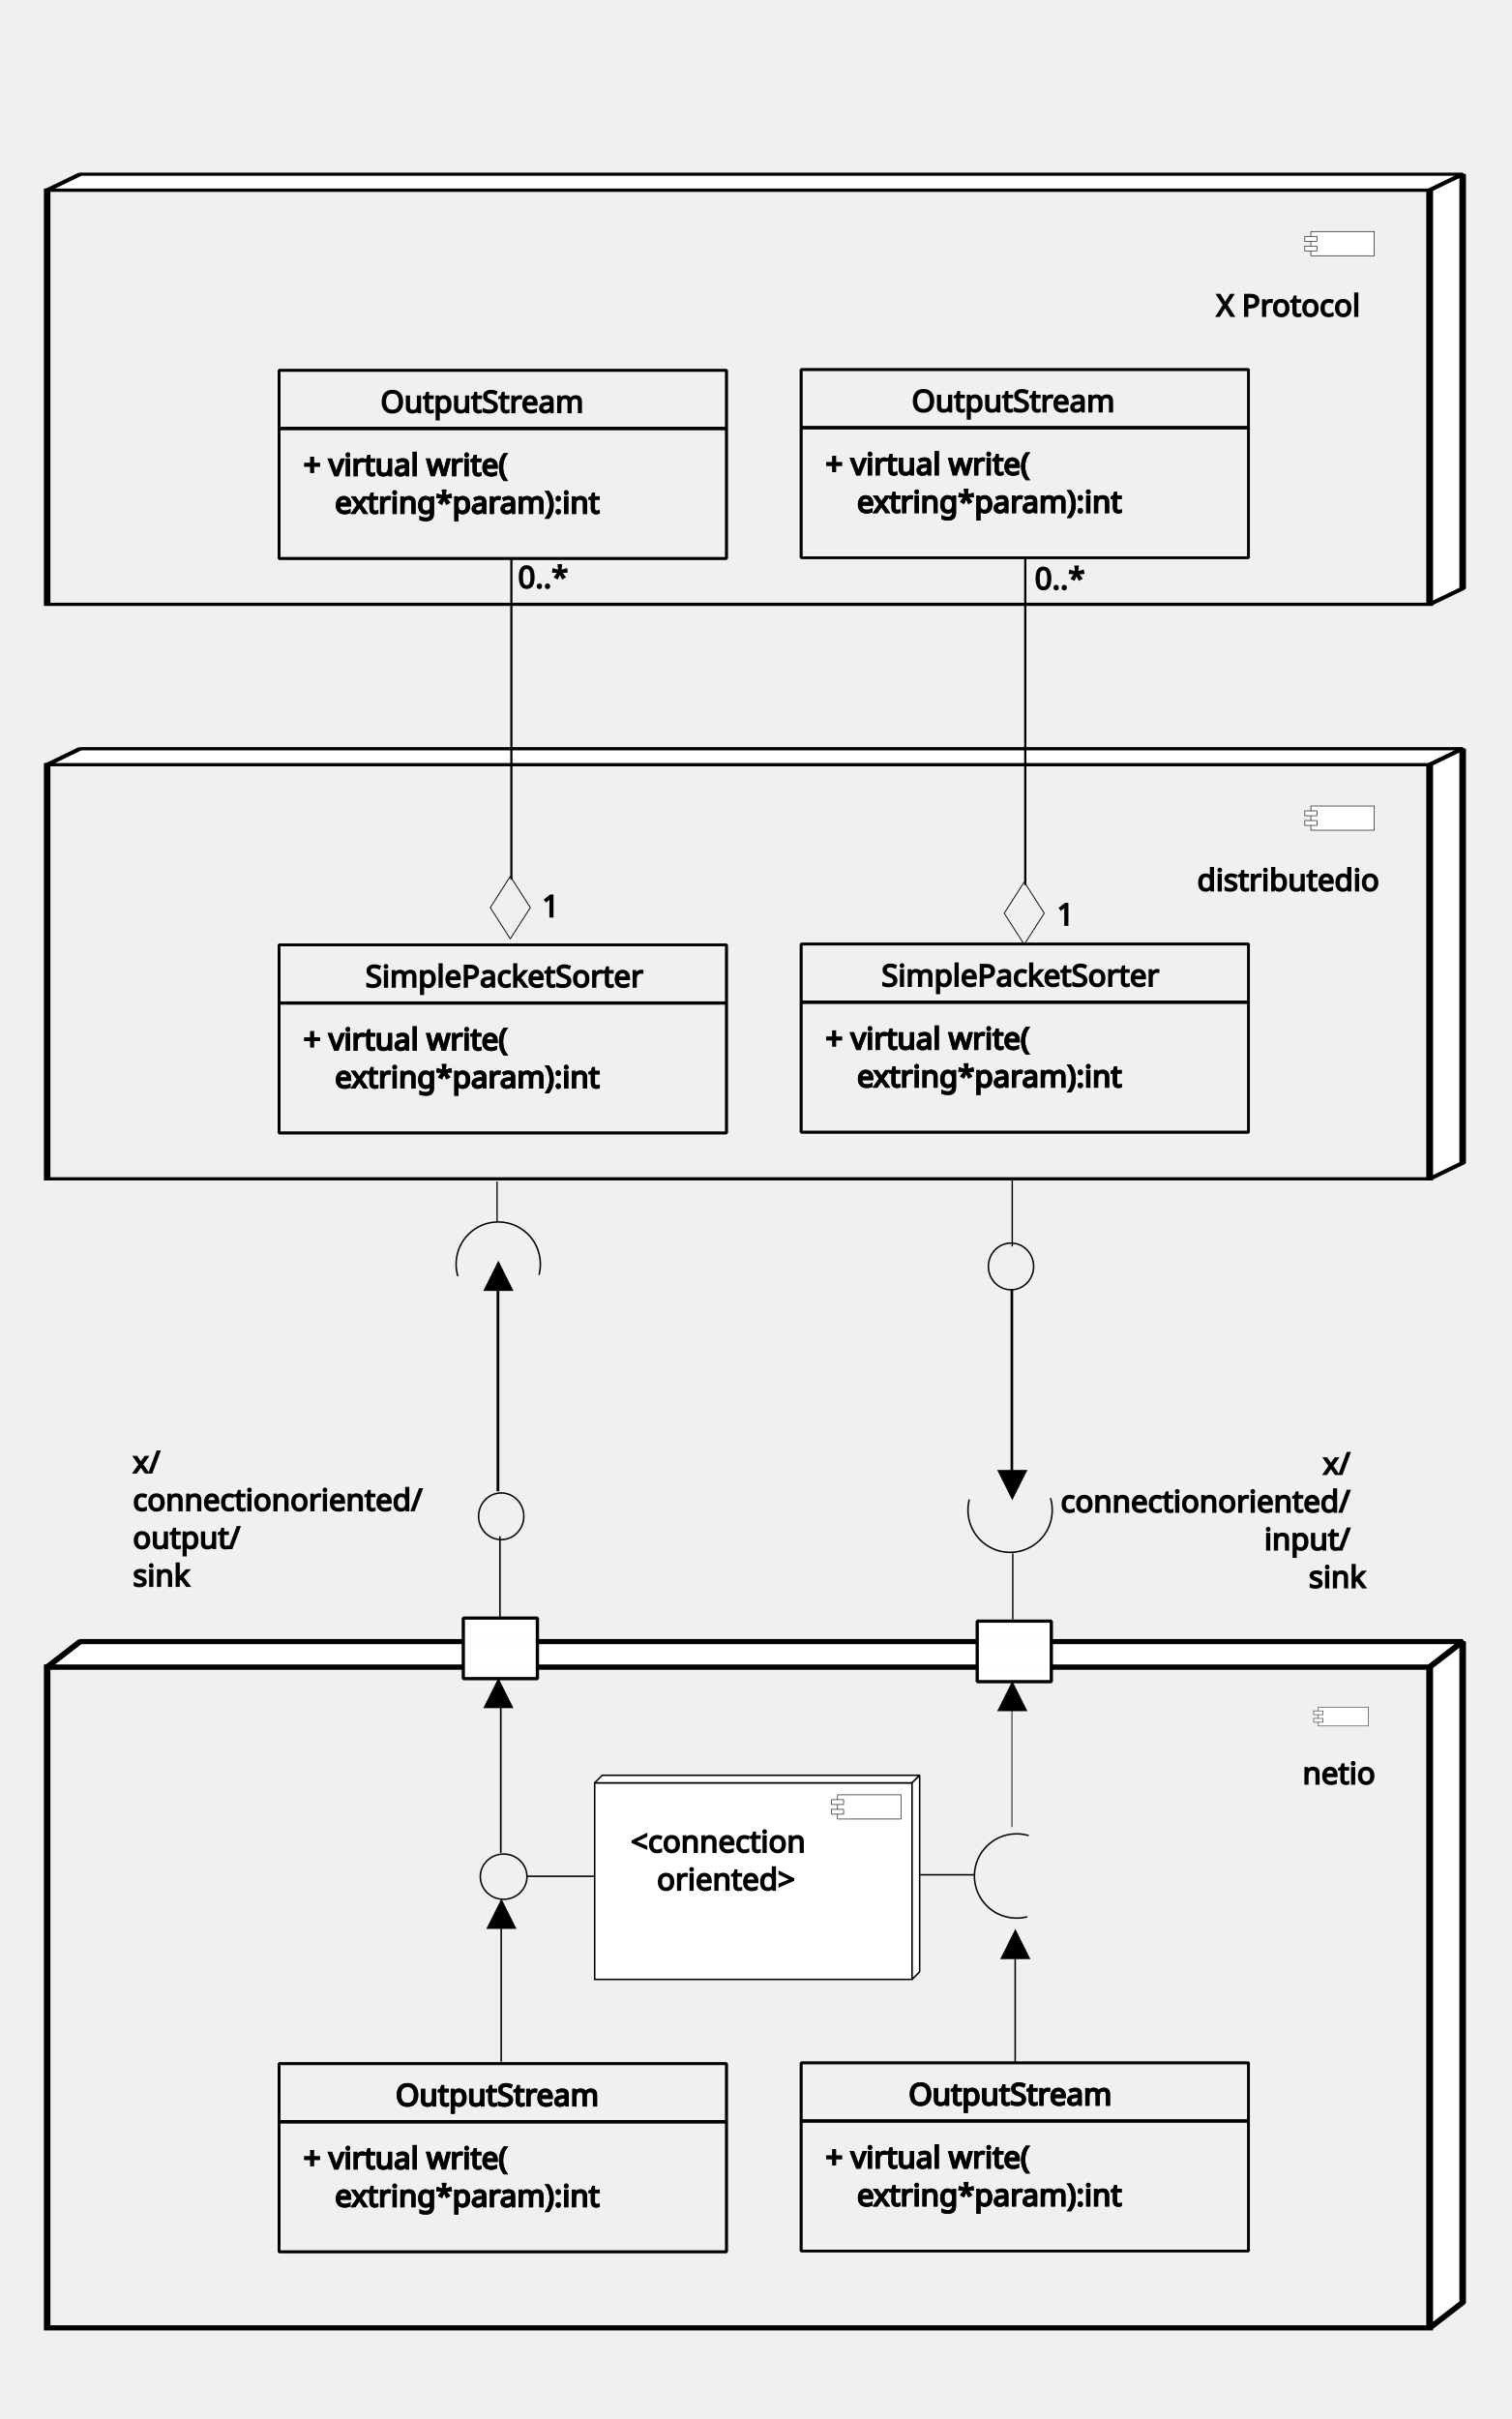
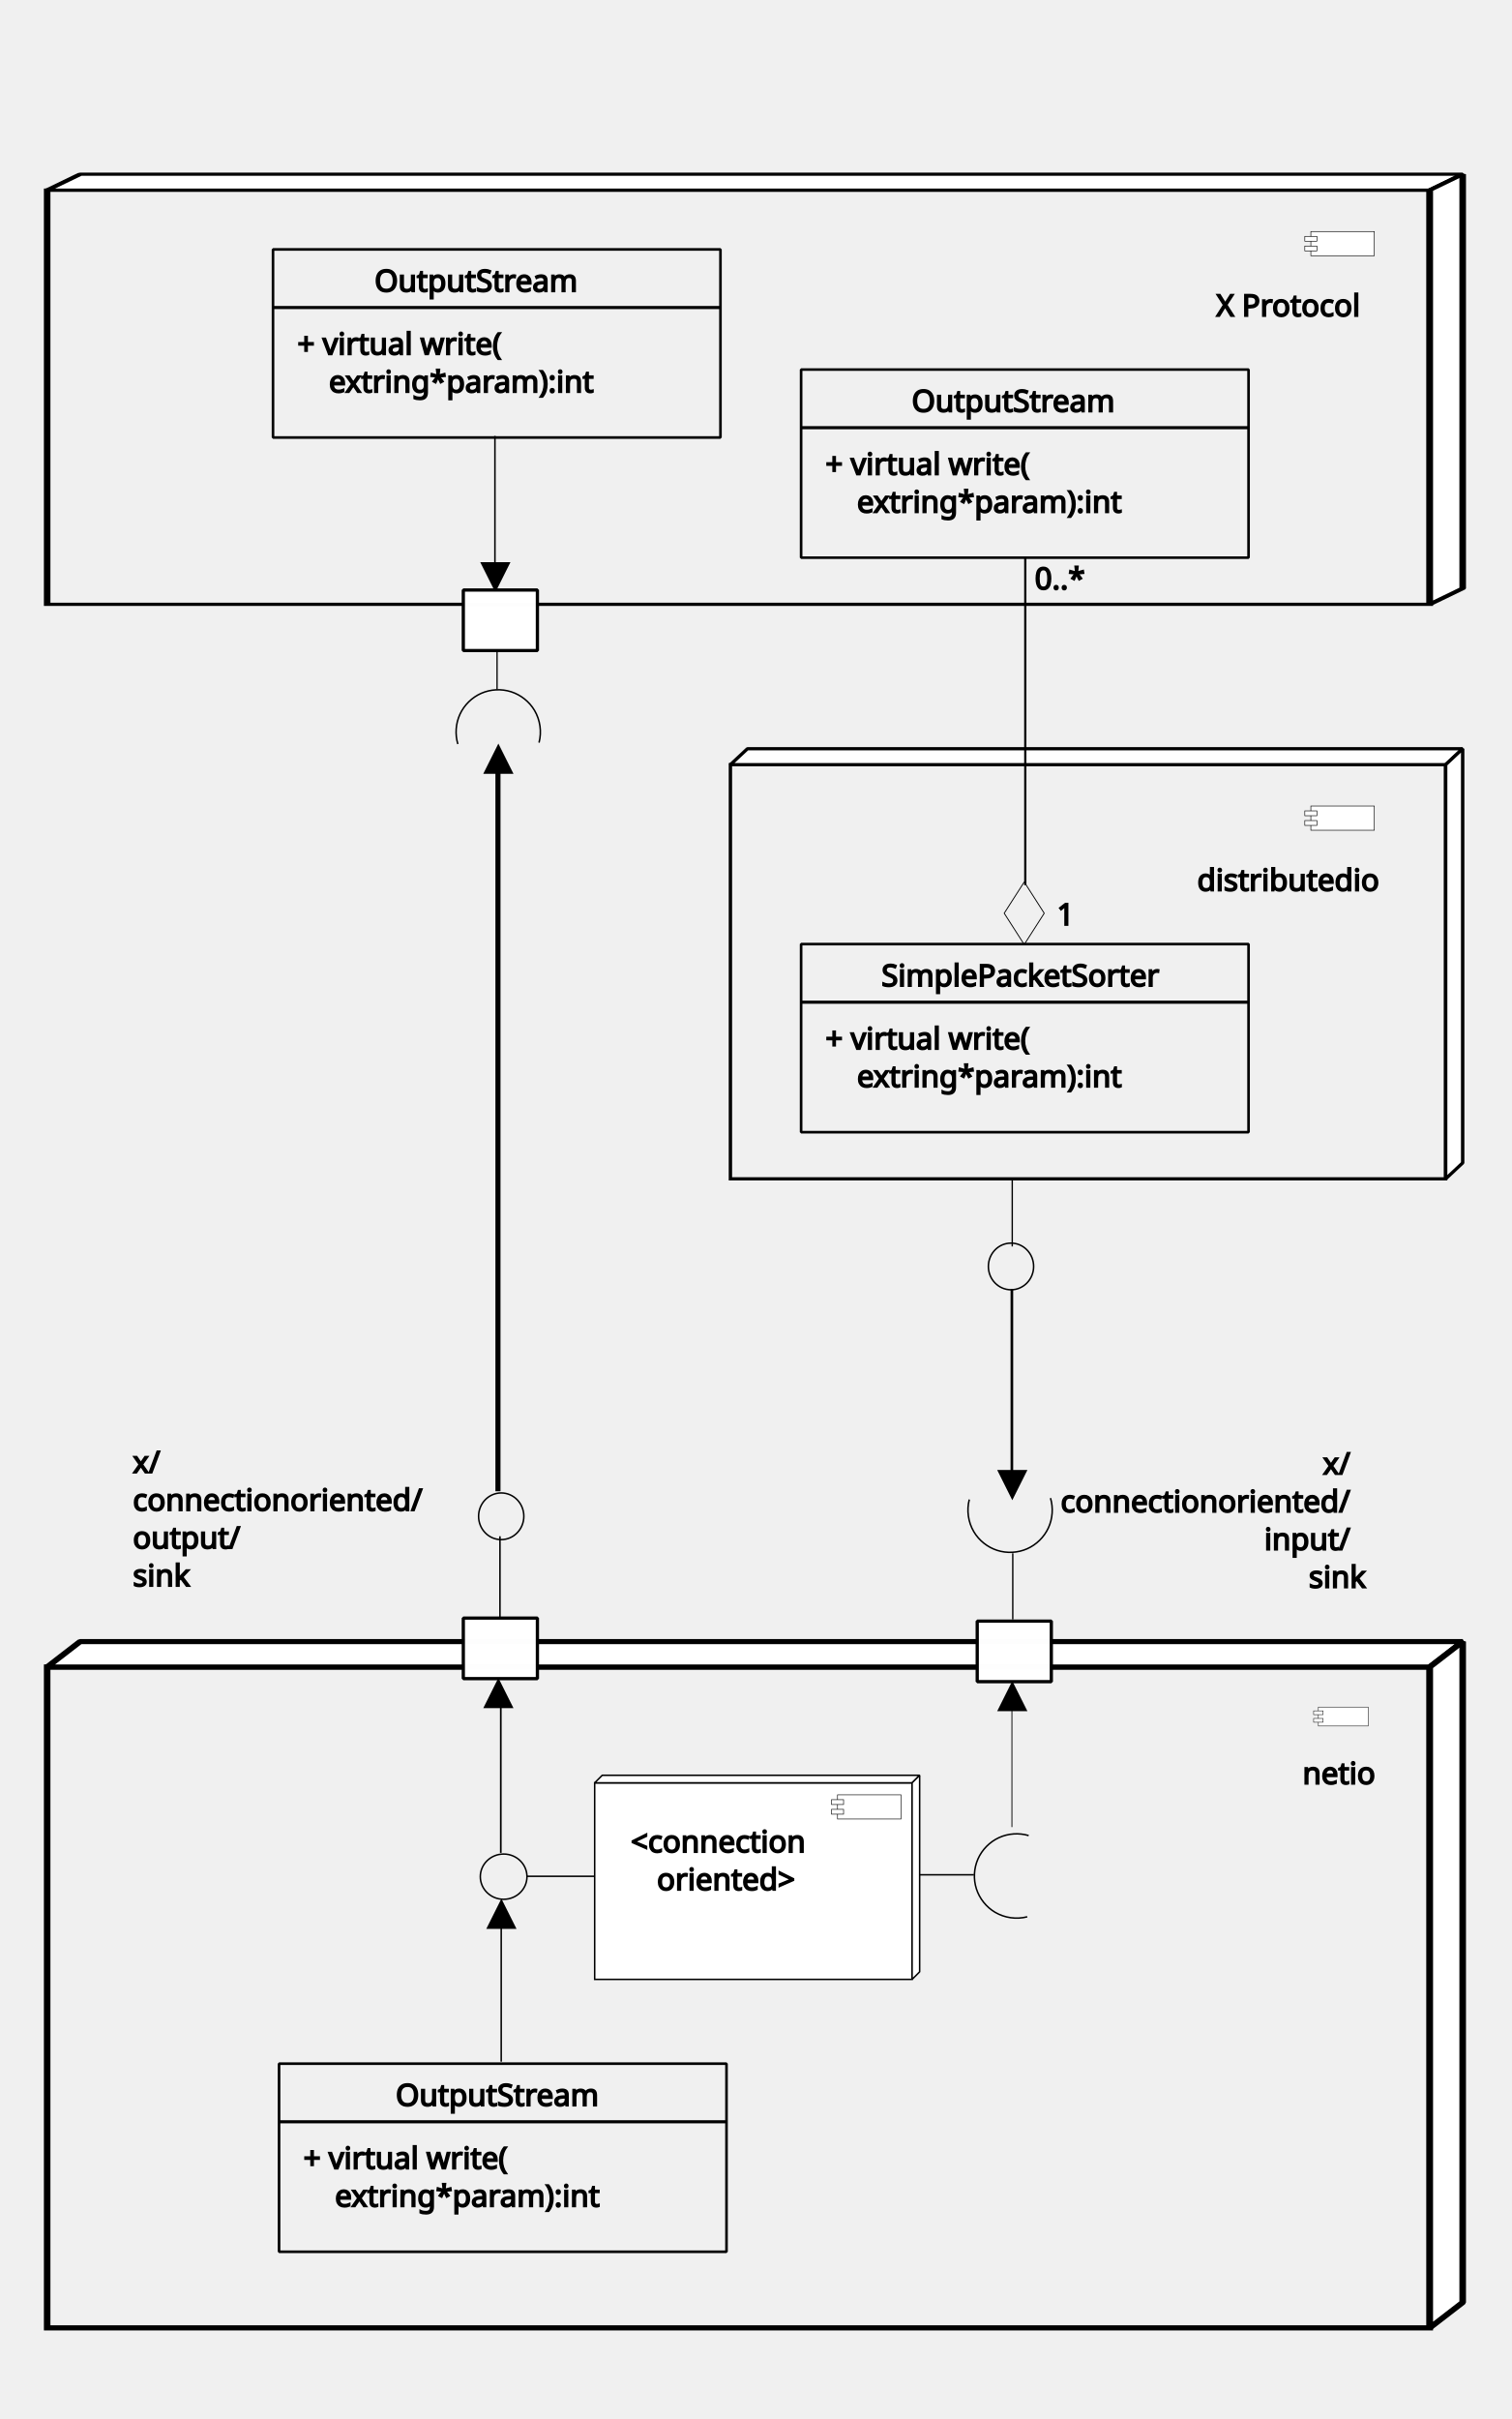
<svg xmlns="http://www.w3.org/2000/svg" viewBox="165 100 1000 1600" id="svg4022" version="1.1" width="100%" height="100%" style="stroke:#000000">
  <defs id="defs4148">
    </defs>
  <style type="text/css" id="style4024">
* {
	stroke: black;
}

text {
	fill: black;
	stroke: none;
	font-size: 10px;
	font-family: sans-serif;
}

rect, ellipse {
	fill: white;
}

polygon {
	stroke-miterlimit: 1;
	fill: white;
}
</style>
  <text xml:space="preserve" style="font-size:40px;font-style:normal;font-weight:normal;line-height:125%;letter-spacing:0px;word-spacing:0px;fill:#000000;fill-opacity:1;stroke:none;font-family:Sans;-inkscape-font-specification:Sans" x="305.602" y="1155.237" id="text4386">
    <tspan id="tspan4388" style="font-style:normal;stroke:#000000;-inkscape-font-specification:Sans" x="305.602" y="1155.237" />
  </text>
  <g id="g11779" transform="translate(280,1105)" style="stroke:#000000">
    <g transform="translate(-88,514)" id="g4358" style="stroke:#000000">
      <g transform="translate(-179.4336,-479.199)" id="g3357-4-8-0-0" style="stroke:#000000">
        <rect style="fill:#ffffff;stroke:#000000" id="rect4044-5-4-2-2-2" height="130" width="210" y="139.422" x="545.861" />
        <g id="g3309-9-3-8-5" style="stroke:#000000">
          <g id="g3301-9-0-9-7" style="stroke:#000000">
            <polygon style="fill:#ffffff;stroke:#000000;stroke-miterlimit:1" transform="translate(170.8606,-100.578)" id="polygon4046-6-2-15-5-3" points="380,235 590,235 585,240 375,240 " />
            <polygon style="fill:#ffffff;stroke:#000000;stroke-miterlimit:1" transform="translate(170.8606,-100.578)" id="polygon4048-6-0-8-4-0" points="590,235 590,365 585,370 585,240 " />
          </g>
          <g id="g4274-8-3-5-4-5-9" transform="matrix(0.4,0,0,0.4,548.5323,95.35455)" style="stroke:#000000">
            <rect id="rect4090-5-5-8-8-7-5" height="40" width="105" y="130" x="395" style="fill:#ffffff;stroke:#000000" />
            <rect id="rect4092-1-9-4-9-9-10" height="8" width="20" y="138" x="385" style="fill:#ffffff;stroke:#000000" />
            <rect id="rect4094-3-4-9-7-0-6" height="8" width="20" y="154" x="385" style="fill:#ffffff;stroke:#000000" />
          </g>
        </g>
      </g>
      <path style="fill:none;stroke:#000000;stroke-width:1px;stroke-linecap:butt;stroke-linejoin:miter;stroke-opacity:1" d="m 653.549,-304.899 c -6.453,-1.933 -13.606,-1.424 -19.721,1.404 -6.114,2.828 -11.134,7.949 -13.84,14.118 -2.705,6.169 -3.072,13.331 -1.011,19.745 2.062,6.413 6.533,12.02 12.326,15.458 6.333,3.757 14.185,4.861 21.308,2.995" id="path4999-4-0-0-3" />
      <path style="fill:none;stroke:#000000;stroke-width:1px;stroke-linecap:butt;stroke-linejoin:miter;stroke-opacity:1" d="m 416.323,-378.954 36.019,0" id="path4354" transform="translate(165,100)" />
    </g>
    <g style="stroke:#000000" transform="translate(-84,210)" id="g3677">
      <path transform="matrix(1,0,0,-1,7.97381,53.36547)" style="opacity:0.99;fill:none;stroke:#000000;stroke-width:1;stroke-linecap:butt;stroke-linejoin:bevel;stroke-miterlimit:0;stroke-opacity:1;stroke-dasharray:none" id="path4963-2-2-4-4-5-4" d="m 309.669,27.077 c 0,8.267 -6.911,14.969 -15.437,14.969 -8.525,0 -15.437,-6.702 -15.437,-14.969 0,-8.267 6.911,-14.969 15.437,-14.969 8.525,0 15.437,6.702 15.437,14.969 z" />
      <path style="fill:none;stroke:#000000;stroke-width:1px;stroke-linecap:butt;stroke-linejoin:miter;stroke-opacity:1" d="m 317.496,26.037 44.907,0" id="path4424" />
    </g>
    <text id="text3661" y="220.138" x="378.319" style="font-size:20px;font-style:normal;font-weight:normal;text-align:center;line-height:125%;letter-spacing:0px;word-spacing:0px;text-anchor:middle;fill:#000000;fill-opacity:1;stroke:none;font-family:Sans;-inkscape-font-specification:Sans" xml:space="preserve">
      <tspan y="220.138" x="378.319" style="text-align:center;text-anchor:middle;stroke:#000000" id="tspan3591">&lt;connection</tspan>
      <tspan y="245.138" x="378.319" style="text-align:center;text-anchor:middle;stroke:#000000" id="tspan5605">oriented&gt;</tspan>
    </text>
  </g>
  <text xml:space="preserve" style="font-size:20px;font-style:normal;font-weight:normal;line-height:125%;letter-spacing:0px;word-spacing:0px;fill:#000000;fill-opacity:1;stroke:none;font-family:Sans;-inkscape-font-specification:Sans" x="252.908" y="1074.154" id="text3224">
    <tspan id="tspan3226" style="stroke:#000000" x="252.908" y="1074.154">x/</tspan>
    <tspan style="stroke:#000000" x="252.908" y="1099.154" id="tspan3228">connectionoriented/</tspan>
    <tspan style="stroke:#000000" x="252.908" y="1124.154" id="tspan3230">output/</tspan>
    <tspan style="stroke:#000000" x="252.908" y="1149.154" id="tspan3232">sink</tspan>
  </text>
  <text xml:space="preserve" style="font-size:20px;font-style:normal;font-weight:normal;text-align:end;line-height:125%;letter-spacing:0px;word-spacing:0px;text-anchor:end;fill:#000000;fill-opacity:1;stroke:none;font-family:Sans;-inkscape-font-specification:Sans" x="1084.274" y="1075.125" id="text3224-7">
    <tspan id="tspan3226-0" style="text-align:end;text-anchor:end;stroke:#000000" x="1084.274" y="1075.125">x/</tspan>
    <tspan style="text-align:end;text-anchor:end;stroke:#000000" x="1084.274" y="1100.125" id="tspan3228-7">connectionoriented/</tspan>
    <tspan style="text-align:end;text-anchor:end;stroke:#000000" x="1084.274" y="1125.125" id="tspan3230-3">input/</tspan>
    <tspan style="text-align:end;text-anchor:end;stroke:#000000" x="1084.274" y="1150.125" id="tspan3232-5">sink</tspan>
  </text>
  <g id="g20018" style="stroke:#000000" transform="translate(-131.83,1309.722)">
    <rect y="155.241" x="481.45" height="124.412" width="296.023" id="rect4321-0" style="opacity:0.99;fill:none;stroke:#000000;stroke-width:1.733;stroke-linecap:butt;stroke-linejoin:bevel;stroke-miterlimit:0;stroke-opacity:1;stroke-dasharray:none" />
    <path id="path4323-6" d="m 481.372,193.685 296.023,0" style="fill:none;stroke:#000000;stroke-width:2.055px;stroke-linecap:butt;stroke-linejoin:miter;stroke-opacity:1" />
    <text id="text5950-83" y="183.103" x="558.629" style="font-size:20px;font-style:normal;font-weight:normal;line-height:125%;letter-spacing:0px;word-spacing:0px;fill:#000000;fill-opacity:1;stroke:none;font-family:Sans;-inkscape-font-specification:Sans" xml:space="preserve">
      <tspan y="183.103" x="558.629" style="stroke:#000000" id="tspan5952-5">OutputStream</tspan>
    </text>
    <text id="text5975-9" y="224.765" x="497.614" style="font-size:20px;font-style:normal;font-weight:normal;line-height:125%;letter-spacing:0px;word-spacing:0px;fill:#000000;fill-opacity:1;stroke:none;font-family:Sans;-inkscape-font-specification:Sans" xml:space="preserve">
      <tspan y="224.765" x="497.614" style="stroke:#000000" id="tspan5977-7">+ virtual write(</tspan>
      <tspan y="249.765" x="497.614" style="stroke:#000000" id="tspan5991">    extring*param):int</tspan>
    </text>
  </g>
-   <g id="g20018-2" style="stroke:#000000" transform="translate(213.5546,1309.199)">
-     <rect y="155.241" x="481.45" height="124.412" width="296.023" id="rect4321-0-1" style="opacity:0.99;fill:none;stroke:#000000;stroke-width:1.733;stroke-linecap:butt;stroke-linejoin:bevel;stroke-miterlimit:0;stroke-opacity:1;stroke-dasharray:none" />
-     <path id="path4323-6-2" d="m 481.372,193.685 296.023,0" style="fill:none;stroke:#000000;stroke-width:2.055px;stroke-linecap:butt;stroke-linejoin:miter;stroke-opacity:1" />
-     <text id="text5950-83-2" y="183.103" x="552.629" style="font-size:20px;font-style:normal;font-weight:normal;line-height:125%;letter-spacing:0px;word-spacing:0px;fill:#000000;fill-opacity:1;stroke:none;font-family:Sans;-inkscape-font-specification:Sans" xml:space="preserve">
-       <tspan y="183.103" x="552.629" style="stroke:#000000" id="tspan5952-5-5">OutputStream</tspan>
-     </text>
-     <text id="text5975-9-8" y="224.765" x="497.614" style="font-size:20px;font-style:normal;font-weight:normal;line-height:125%;letter-spacing:0px;word-spacing:0px;fill:#000000;fill-opacity:1;stroke:none;font-family:Sans;-inkscape-font-specification:Sans" xml:space="preserve">
-       <tspan y="224.765" x="497.614" style="stroke:#000000" id="tspan5977-7-9">+ virtual write(</tspan>
-       <tspan y="249.765" x="497.614" style="stroke:#000000" id="tspan6017">    extring*param):int</tspan>
-     </text>
-   </g>
  <polygon points="285,150 290,147.5 290,152.5 " style="fill:#000000;stroke:none" id="polygon4130-3-6-3" transform="matrix(0,4,-4,0,1096.723,215.8257)" />
-   <polygon transform="matrix(0,4,-4,0,1436.723,235.8257)" id="polygon7503" style="fill:#000000;stroke:none" points="285,150 290,147.5 290,152.5 " />
  <path style="fill:none;stroke:#000000;stroke-width:1px;stroke-linecap:butt;stroke-linejoin:miter;stroke-opacity:1" d="m 496.6,1368.4 0,95.261" id="path7513" />
-   <path style="fill:none;stroke:#000000;stroke-width:1px;stroke-linecap:butt;stroke-linejoin:miter;stroke-opacity:1" d="m 836.631,1386.923 0,76.738" id="path7517" />
-   <g id="g8751" transform="matrix(0,-1,1,0,-206.1995,1437.455)" style="stroke:#000000">
+   <g id="g8751" transform="matrix(0,-1,1,0,-206.1995,1085.455)" style="stroke:#000000">
    <path style="fill:none;stroke:#000000;stroke-width:1px;stroke-linecap:butt;stroke-linejoin:miter;stroke-opacity:1" d="m 493.323,674.101 c 6.453,-1.933 13.606,-1.424 19.721,1.404 6.114,2.828 11.134,7.949 13.84,14.118 2.705,6.169 3.072,13.331 1.011,19.745 -2.062,6.413 -6.533,12.02 -12.326,15.458 -6.333,3.757 -14.185,4.861 -21.308,2.995" id="path7545" />
    <path style="fill:none;stroke:#000000;stroke-width:0.857px;stroke-linecap:butt;stroke-linejoin:miter;stroke-opacity:1" d="m 556.004,700.046 -26.474,0" id="path7547" />
  </g>
  <g id="g6089" transform="matrix(0.5228643,0,0,0.4114941,-602.2899,1235.803)" style="stroke:#000000">
    <rect style="fill:none;stroke:#000000;stroke-width:8.251" id="rect4044-5-4-2-4-6-7-3" height="1062.264" width="1749.423" y="-80.692" x="1527.148" />
    <g transform="matrix(8.330584,0,0,8.171258,-3020.188,-1219.945)" style="stroke:#000000" id="g3301-9-0-7-7-3-3">
      <polygon points="375,240 380,235 590,235 585,240 " id="polygon4046-6-2-15-7-7-8-4" transform="translate(170.8606,-100.578)" style="fill:#ffffff;stroke:#000000;stroke-miterlimit:1" />
      <polygon points="585,240 590,235 590,365 585,370 " id="polygon4048-6-0-8-5-5-5-3" transform="translate(170.8606,-100.578)" style="fill:#ffffff;stroke:#000000;stroke-miterlimit:1" />
    </g>
  </g>
  <text xml:space="preserve" style="font-size:20px;font-style:normal;font-weight:normal;line-height:125%;letter-spacing:0px;word-spacing:0px;fill:#000000;fill-opacity:1;stroke:none;font-family:Sans;-inkscape-font-specification:Sans" x="1026.785" y="1279.969" id="text5136">
    <tspan id="tspan5138" style="stroke:#000000" x="1026.785" y="1279.969">netio</tspan>
  </text>
  <g id="g4274-8-3-5-4-4-5-0-3-3-6" transform="matrix(0.3137185,0,0,0.3137185,913.3046,1188.317)" style="stroke:#000000">
    <rect id="rect4090-5-5-8-8-9-4-1-1-7-6" height="40" width="105" y="130" x="395" style="fill:#ffffff;stroke:#000000" />
    <rect id="rect4092-1-9-4-9-9-1-8-9-6-5" height="8" width="20" y="138" x="385" style="fill:#ffffff;stroke:#000000" />
    <rect id="rect4094-3-4-9-7-2-7-4-4-1-9" height="8" width="20" y="154" x="385" style="fill:#ffffff;stroke:#000000" />
  </g>
  <rect style="opacity:0.99;fill:#ffffff;fill-opacity:1;stroke:#000000;stroke-width:2.162;stroke-linecap:butt;stroke-linejoin:bevel;stroke-miterlimit:0;stroke-opacity:1;stroke-dasharray:none" id="rect4959-8-0-9" width="49.021" height="40.048" x="471.522" y="1170.253" />
  <g id="g5282" transform="translate(0,720)" style="stroke:#000000">
    <path transform="matrix(0,1,-1,0,523.6724,88.6845)" style="opacity:0.99;fill:none;stroke:#000000;stroke-width:1;stroke-linecap:butt;stroke-linejoin:bevel;stroke-miterlimit:0;stroke-opacity:1;stroke-dasharray:none" id="path7551" d="m 309.669,27.077 c 0,8.267 -6.911,14.969 -15.437,14.969 -8.525,0 -15.437,-6.702 -15.437,-14.969 0,-8.267 6.911,-14.969 15.437,-14.969 8.525,0 15.437,6.702 15.437,14.969 z" />
    <path transform="translate(165,100)" id="path5247" d="m 330.769,296.123 0,54.246" style="fill:none;stroke:#000000;stroke-width:1px;stroke-linecap:butt;stroke-linejoin:miter;stroke-opacity:1" />
  </g>
-   <polygon transform="matrix(0,4,-4,0,1094.723,-206.1743)" id="polygon7637" style="fill:#000000;stroke:none" points="290,147.5 290,152.5 285,150 " />
-   <path style="fill:none;stroke:#000000;stroke-width:1.821px;stroke-linecap:butt;stroke-linejoin:miter;stroke-opacity:1" d="m 494.446,946 0,140.363" id="path5253" />
+   <polygon transform="matrix(0,4,-4,0,1094.723,-548.1743)" id="polygon7637" style="fill:#000000;stroke:none" points="290,152.5 285,150 290,147.5 " />
+   <path style="fill:none;stroke:#000000;stroke-width:3.358px;stroke-linecap:butt;stroke-linejoin:miter;stroke-opacity:1" d="m 494.446,608.934 0,477.43" id="path5253" />
  <polygon points="290,152.5 285,150 290,147.5 " style="fill:#000000;stroke:none" id="polygon5268" transform="matrix(0,4,-4,0,1094.723,69.8257)" />
  <path style="fill:none;stroke:#000000;stroke-width:1.117px;stroke-linecap:butt;stroke-linejoin:miter;stroke-opacity:1" d="m 496.317,1224.343 0,101.199" id="path5270" />
  <rect y="1172.253" x="811.522" height="40.048" width="49.021" id="rect5274" style="opacity:0.99;fill:#ffffff;fill-opacity:1;stroke:#000000;stroke-width:2.162;stroke-linecap:butt;stroke-linejoin:bevel;stroke-miterlimit:0;stroke-opacity:1;stroke-dasharray:none" />
  <polygon transform="matrix(0,4,-4,0,1434.723,71.8257)" id="polygon5276" style="fill:#000000;stroke:none" points="285,150 290,147.5 290,152.5 " />
  <path style="fill:none;stroke:#000000;stroke-width:0.592px;stroke-linecap:butt;stroke-linejoin:miter;stroke-opacity:1" d="m 834.477,1227.262 0,81.238" id="path5278" />
  <g id="g5296" transform="matrix(0,1,-1,0,1114.79,109.06)" style="stroke:#000000">
    <path d="m 309.669,27.077 c 0,8.267 -6.911,14.969 -15.437,14.969 -8.525,0 -15.437,-6.702 -15.437,-14.969 0,-8.267 6.911,-14.969 15.437,-14.969 8.525,0 15.437,6.702 15.437,14.969 z" id="path5288" style="opacity:0.99;fill:none;stroke:#000000;stroke-width:1;stroke-linecap:butt;stroke-linejoin:bevel;stroke-miterlimit:0;stroke-opacity:1;stroke-dasharray:none" transform="matrix(-1,0,0,-1,1122.835,308.0023)" />
    <path style="fill:none;stroke:#000000;stroke-width:0.898px;stroke-linecap:butt;stroke-linejoin:miter;stroke-opacity:1" d="m 815.397,280.099 -43.757,0" id="path5290" />
  </g>
  <path style="fill:none;stroke:#000000;stroke-width:0.898px;stroke-linecap:butt;stroke-linejoin:miter;stroke-opacity:1" d="m 835.039,1127.393 0,43.757" id="path5304" />
  <path style="fill:none;stroke:#000000;stroke-width:1px;stroke-linecap:butt;stroke-linejoin:miter;stroke-opacity:1" d="m 859.995,1090.882 c 1.933,6.453 1.424,13.607 -1.404,19.721 -2.828,6.114 -7.949,11.134 -14.118,13.84 -6.169,2.705 -13.331,3.072 -19.745,1.01 -6.413,-2.062 -12.02,-6.533 -15.458,-12.326 -3.757,-6.333 -4.861,-14.185 -2.995,-21.308" id="path5310" />
  <g id="g8769" transform="matrix(1,0,0,-1,0,1744.11)" style="stroke:#000000">
    <polygon transform="matrix(0,4,-4,0,1434.723,-488.1743)" id="polygon5320" style="fill:#000000;stroke:none" points="290,147.5 290,152.5 285,150 " />
    <path style="fill:none;stroke:#000000;stroke-width:1.735px;stroke-linecap:butt;stroke-linejoin:miter;stroke-opacity:1" d="m 834.446,664 0,127.417" id="path5322" />
  </g>
  <g style="stroke:#000000" transform="matrix(0.4,0,0,0.4,874.2485,581.1408)" id="g8355">
    <rect style="fill:#ffffff;stroke:#000000" x="395" y="130" width="105" height="40" id="rect8357" />
    <rect style="fill:#ffffff;stroke:#000000" x="385" y="138" width="20" height="8" id="rect8359" />
    <rect style="fill:#ffffff;stroke:#000000" x="385" y="154" width="20" height="8" id="rect8361" />
  </g>
  <text xml:space="preserve" style="font-size:20px;font-style:normal;font-weight:normal;text-align:center;line-height:125%;letter-spacing:0px;word-spacing:0px;text-anchor:middle;fill:#000000;fill-opacity:1;stroke:none;font-family:Sans;-inkscape-font-specification:Sans" x="1025.097" y="689.138" id="text8373">
    <tspan style="text-align:center;text-anchor:middle;stroke:#000000" x="1025.097" y="689.138" id="tspan8377">distributedio</tspan>
  </text>
-   <g transform="translate(-131.83,1309.722)" style="stroke:#000000" id="g8555">
-     <rect style="opacity:0.99;fill:none;stroke:#000000;stroke-width:1.733;stroke-linecap:butt;stroke-linejoin:bevel;stroke-miterlimit:0;stroke-opacity:1;stroke-dasharray:none" id="rect8557" width="296.023" height="124.412" x="481.45" y="155.241" />
-     <path style="fill:none;stroke:#000000;stroke-width:2.055px;stroke-linecap:butt;stroke-linejoin:miter;stroke-opacity:1" d="m 481.372,193.685 296.023,0" id="path8559" />
-     <text xml:space="preserve" style="font-size:20px;font-style:normal;font-weight:normal;line-height:125%;letter-spacing:0px;word-spacing:0px;fill:#000000;fill-opacity:1;stroke:none;font-family:Sans;-inkscape-font-specification:Sans" x="558.629" y="183.103" id="text8561">
-       <tspan id="tspan8563" style="stroke:#000000" x="558.629" y="183.103">OutputStream</tspan>
-     </text>
-     <text xml:space="preserve" style="font-size:20px;font-style:normal;font-weight:normal;line-height:125%;letter-spacing:0px;word-spacing:0px;fill:#000000;fill-opacity:1;stroke:none;font-family:Sans;-inkscape-font-specification:Sans" x="497.614" y="224.765" id="text8565">
-       <tspan id="tspan8567" style="stroke:#000000" x="497.614" y="224.765">+ virtual write(</tspan>
-       <tspan id="tspan8569" style="stroke:#000000" x="497.614" y="249.765">    extring*param):int</tspan>
-     </text>
-   </g>
-   <g transform="translate(213.5546,1309.199)" style="stroke:#000000" id="g8571">
-     <rect style="opacity:0.99;fill:none;stroke:#000000;stroke-width:1.733;stroke-linecap:butt;stroke-linejoin:bevel;stroke-miterlimit:0;stroke-opacity:1;stroke-dasharray:none" id="rect8573" width="296.023" height="124.412" x="481.45" y="155.241" />
-     <path style="fill:none;stroke:#000000;stroke-width:2.055px;stroke-linecap:butt;stroke-linejoin:miter;stroke-opacity:1" d="m 481.372,193.685 296.023,0" id="path8575" />
-     <text xml:space="preserve" style="font-size:20px;font-style:normal;font-weight:normal;line-height:125%;letter-spacing:0px;word-spacing:0px;fill:#000000;fill-opacity:1;stroke:none;font-family:Sans;-inkscape-font-specification:Sans" x="552.629" y="183.103" id="text8577">
-       <tspan id="tspan8579" style="stroke:#000000" x="552.629" y="183.103">OutputStream</tspan>
-     </text>
-     <text xml:space="preserve" style="font-size:20px;font-style:normal;font-weight:normal;line-height:125%;letter-spacing:0px;word-spacing:0px;fill:#000000;fill-opacity:1;stroke:none;font-family:Sans;-inkscape-font-specification:Sans" x="497.614" y="224.765" id="text8581">
-       <tspan id="tspan8583" style="stroke:#000000" x="497.614" y="224.765">+ virtual write(</tspan>
-       <tspan id="tspan8585" style="stroke:#000000" x="497.614" y="249.765">    extring*param):int</tspan>
-     </text>
-   </g>
-   <g style="stroke:#000000" transform="matrix(0.5228643,0,0,0.2578885,-602.2899,626.5779)" id="g8587">
+   <g style="stroke:#000000" transform="matrix(0.2704877,0,0,0.2578885,235.1522,626.5779)" id="g8587">
    <rect x="1527.148" y="-80.692" width="1749.423" height="1062.264" id="rect8589" style="fill:none;stroke:#000000;stroke-width:8.251" />
    <g id="g8591" style="stroke:#000000" transform="matrix(8.330584,0,0,8.171258,-3020.188,-1219.945)">
-       <polygon style="fill:#ffffff;stroke:#000000;stroke-miterlimit:1" transform="translate(170.8606,-100.578)" id="polygon8593" points="585,240 375,240 380,235 590,235 " />
-       <polygon style="fill:#ffffff;stroke:#000000;stroke-miterlimit:1" transform="translate(170.8606,-100.578)" id="polygon8595" points="585,370 585,240 590,235 590,365 " />
+       <polygon style="fill:#ffffff;stroke:#000000;stroke-miterlimit:1" transform="translate(170.8606,-100.578)" id="polygon8593" points="375,240 380,235 590,235 585,240 " />
+       <polygon style="fill:#ffffff;stroke:#000000;stroke-miterlimit:1" transform="translate(170.8606,-100.578)" id="polygon8595" points="585,240 590,235 590,365 585,370 " />
    </g>
-   </g>
-   <g transform="translate(-131.83,569.7224)" style="stroke:#000000" id="g8597">
-     <rect style="opacity:0.99;fill:none;stroke:#000000;stroke-width:1.733;stroke-linecap:butt;stroke-linejoin:bevel;stroke-miterlimit:0;stroke-opacity:1;stroke-dasharray:none" id="rect8599" width="296.023" height="124.412" x="481.45" y="155.241" />
-     <path style="fill:none;stroke:#000000;stroke-width:2.055px;stroke-linecap:butt;stroke-linejoin:miter;stroke-opacity:1" d="m 481.372,193.685 296.023,0" id="path8601" />
-     <text xml:space="preserve" style="font-size:20px;font-style:normal;font-weight:normal;line-height:125%;letter-spacing:0px;word-spacing:0px;fill:#000000;fill-opacity:1;stroke:none;font-family:Sans;-inkscape-font-specification:Sans" x="538.629" y="183.103" id="text8603">
-       <tspan id="tspan8605" style="stroke:#000000" x="538.629" y="183.103">SimplePacketSorter</tspan>
-     </text>
-     <text xml:space="preserve" style="font-size:20px;font-style:normal;font-weight:normal;line-height:125%;letter-spacing:0px;word-spacing:0px;fill:#000000;fill-opacity:1;stroke:none;font-family:Sans;-inkscape-font-specification:Sans" x="497.614" y="224.765" id="text8607">
-       <tspan id="tspan8609" style="stroke:#000000" x="497.614" y="224.765">+ virtual write(</tspan>
-       <tspan id="tspan8611" style="stroke:#000000" x="497.614" y="249.765">    extring*param):int</tspan>
-     </text>
  </g>
  <g transform="translate(213.5546,569.1993)" style="stroke:#000000" id="g8613">
    <rect style="opacity:0.99;fill:none;stroke:#000000;stroke-width:1.733;stroke-linecap:butt;stroke-linejoin:bevel;stroke-miterlimit:0;stroke-opacity:1;stroke-dasharray:none" id="rect8615" width="296.023" height="124.412" x="481.45" y="155.241" />
    <path style="fill:none;stroke:#000000;stroke-width:2.055px;stroke-linecap:butt;stroke-linejoin:miter;stroke-opacity:1" d="m 481.372,193.685 296.023,0" id="path8617" />
    <text xml:space="preserve" style="font-size:20px;font-style:normal;font-weight:normal;line-height:125%;letter-spacing:0px;word-spacing:0px;fill:#000000;fill-opacity:1;stroke:none;font-family:Sans;-inkscape-font-specification:Sans" x="534.629" y="183.103" id="text8619">
      <tspan id="tspan8621" style="stroke:#000000" x="534.629" y="183.103">SimplePacketSorter</tspan>
    </text>
    <text xml:space="preserve" style="font-size:20px;font-style:normal;font-weight:normal;line-height:125%;letter-spacing:0px;word-spacing:0px;fill:#000000;fill-opacity:1;stroke:none;font-family:Sans;-inkscape-font-specification:Sans" x="497.614" y="224.765" id="text8623">
      <tspan id="tspan8625" style="stroke:#000000" x="497.614" y="224.765">+ virtual write(</tspan>
      <tspan id="tspan8627" style="stroke:#000000" x="497.614" y="249.765">    extring*param):int</tspan>
-     </text>
-   </g>
-   <g id="g8629" style="stroke:#000000" transform="translate(-131.83,569.7224)">
-     <rect y="155.241" x="481.45" height="124.412" width="296.023" id="rect8631" style="opacity:0.99;fill:none;stroke:#000000;stroke-width:1.733;stroke-linecap:butt;stroke-linejoin:bevel;stroke-miterlimit:0;stroke-opacity:1;stroke-dasharray:none" />
-     <path id="path8633" d="m 481.372,193.685 296.023,0" style="fill:none;stroke:#000000;stroke-width:2.055px;stroke-linecap:butt;stroke-linejoin:miter;stroke-opacity:1" />
-     <text id="text8639" y="224.765" x="497.614" style="font-size:20px;font-style:normal;font-weight:normal;line-height:125%;letter-spacing:0px;word-spacing:0px;fill:#000000;fill-opacity:1;stroke:none;font-family:Sans;-inkscape-font-specification:Sans" xml:space="preserve">
-       <tspan y="224.765" x="497.614" style="stroke:#000000" id="tspan8641">+ virtual write(</tspan>
-       <tspan y="249.765" x="497.614" style="stroke:#000000" id="tspan8643">    extring*param):int</tspan>
-     </text>
-   </g>
-   <g id="g8645" style="stroke:#000000" transform="translate(213.5546,569.1993)">
-     <rect y="155.241" x="481.45" height="124.412" width="296.023" id="rect8647" style="opacity:0.99;fill:none;stroke:#000000;stroke-width:1.733;stroke-linecap:butt;stroke-linejoin:bevel;stroke-miterlimit:0;stroke-opacity:1;stroke-dasharray:none" />
-     <path id="path8649" d="m 481.372,193.685 296.023,0" style="fill:none;stroke:#000000;stroke-width:2.055px;stroke-linecap:butt;stroke-linejoin:miter;stroke-opacity:1" />
-     <text id="text8655" y="224.765" x="497.614" style="font-size:20px;font-style:normal;font-weight:normal;line-height:125%;letter-spacing:0px;word-spacing:0px;fill:#000000;fill-opacity:1;stroke:none;font-family:Sans;-inkscape-font-specification:Sans" xml:space="preserve">
-       <tspan y="224.765" x="497.614" style="stroke:#000000" id="tspan8657">+ virtual write(</tspan>
-       <tspan y="249.765" x="497.614" style="stroke:#000000" id="tspan8659">    extring*param):int</tspan>
    </text>
  </g>
  <g id="g8773" transform="matrix(0.4,0,0,0.4,874.2485,201.1408)" style="stroke:#000000">
    <rect id="rect8775" height="40" width="105" y="130" x="395" style="fill:#ffffff;stroke:#000000" />
    <rect id="rect8777" height="8" width="20" y="138" x="385" style="fill:#ffffff;stroke:#000000" />
    <rect id="rect8779" height="8" width="20" y="154" x="385" style="fill:#ffffff;stroke:#000000" />
  </g>
  <text id="text8781" y="309.138" x="1025.097" style="font-size:20px;font-style:normal;font-weight:normal;text-align:center;line-height:125%;letter-spacing:0px;word-spacing:0px;text-anchor:middle;fill:#000000;fill-opacity:1;stroke:none;font-family:Sans;-inkscape-font-specification:Sans" xml:space="preserve">
    <tspan id="tspan8783" y="309.138" x="1025.097" style="text-align:center;text-anchor:middle;stroke:#000000">X Protocol</tspan>
  </text>
  <g id="g8785" transform="matrix(0.5228643,0,0,0.2578885,-602.2899,246.5779)" style="stroke:#000000">
    <rect style="fill:none;stroke:#000000;stroke-width:8.251" id="rect8787" height="1062.264" width="1749.423" y="-80.692" x="1527.148" />
    <g transform="matrix(8.330584,0,0,8.171258,-3020.188,-1219.945)" style="stroke:#000000" id="g8789">
      <polygon points="375,240 380,235 590,235 585,240 " id="polygon8791" transform="translate(170.8606,-100.578)" style="fill:#ffffff;stroke:#000000;stroke-miterlimit:1" />
      <polygon points="585,240 590,235 590,365 585,370 " id="polygon8793" transform="translate(170.8606,-100.578)" style="fill:#ffffff;stroke:#000000;stroke-miterlimit:1" />
    </g>
  </g>
-   <g id="g8795" style="stroke:#000000" transform="translate(-131.83,189.7224)">
+   <g id="g8795" style="stroke:#000000" transform="translate(-135.83,109.7224)">
    <rect y="155.241" x="481.45" height="124.412" width="296.023" id="rect8797" style="opacity:0.99;fill:none;stroke:#000000;stroke-width:1.733;stroke-linecap:butt;stroke-linejoin:bevel;stroke-miterlimit:0;stroke-opacity:1;stroke-dasharray:none" />
    <path id="path8799" d="m 481.372,193.685 296.023,0" style="fill:none;stroke:#000000;stroke-width:2.055px;stroke-linecap:butt;stroke-linejoin:miter;stroke-opacity:1" />
    <text id="text8801" y="183.103" x="548.629" style="font-size:20px;font-style:normal;font-weight:normal;line-height:125%;letter-spacing:0px;word-spacing:0px;fill:#000000;fill-opacity:1;stroke:none;font-family:Sans;-inkscape-font-specification:Sans" xml:space="preserve">
      <tspan y="183.103" x="548.629" style="stroke:#000000" id="tspan8803">OutputStream</tspan>
    </text>
    <text id="text8805" y="224.765" x="497.614" style="font-size:20px;font-style:normal;font-weight:normal;line-height:125%;letter-spacing:0px;word-spacing:0px;fill:#000000;fill-opacity:1;stroke:none;font-family:Sans;-inkscape-font-specification:Sans" xml:space="preserve">
      <tspan y="224.765" x="497.614" style="stroke:#000000" id="tspan8807">+ virtual write(</tspan>
      <tspan y="249.765" x="497.614" style="stroke:#000000" id="tspan8809">    extring*param):int</tspan>
    </text>
  </g>
  <g id="g8811" style="stroke:#000000" transform="translate(213.5546,189.1993)">
    <rect y="155.241" x="481.45" height="124.412" width="296.023" id="rect8813" style="opacity:0.99;fill:none;stroke:#000000;stroke-width:1.733;stroke-linecap:butt;stroke-linejoin:bevel;stroke-miterlimit:0;stroke-opacity:1;stroke-dasharray:none" />
    <path id="path8815" d="m 481.372,193.685 296.023,0" style="fill:none;stroke:#000000;stroke-width:2.055px;stroke-linecap:butt;stroke-linejoin:miter;stroke-opacity:1" />
    <text id="text8817" y="183.103" x="554.629" style="font-size:20px;font-style:normal;font-weight:normal;line-height:125%;letter-spacing:0px;word-spacing:0px;fill:#000000;fill-opacity:1;stroke:none;font-family:Sans;-inkscape-font-specification:Sans" xml:space="preserve">
      <tspan y="183.103" x="554.629" style="stroke:#000000" id="tspan8819">OutputStream</tspan>
    </text>
    <text id="text8821" y="224.765" x="497.614" style="font-size:20px;font-style:normal;font-weight:normal;line-height:125%;letter-spacing:0px;word-spacing:0px;fill:#000000;fill-opacity:1;stroke:none;font-family:Sans;-inkscape-font-specification:Sans" xml:space="preserve">
      <tspan y="224.765" x="497.614" style="stroke:#000000" id="tspan8823">+ virtual write(</tspan>
      <tspan y="249.765" x="497.614" style="stroke:#000000" id="tspan8825">    extring*param):int</tspan>
    </text>
  </g>
-   <g transform="translate(-131.83,189.7224)" style="stroke:#000000" id="g8827">
-     <rect style="opacity:0.99;fill:none;stroke:#000000;stroke-width:1.733;stroke-linecap:butt;stroke-linejoin:bevel;stroke-miterlimit:0;stroke-opacity:1;stroke-dasharray:none" id="rect8829" width="296.023" height="124.412" x="481.45" y="155.241" />
-     <path style="fill:none;stroke:#000000;stroke-width:2.055px;stroke-linecap:butt;stroke-linejoin:miter;stroke-opacity:1" d="m 481.372,193.685 296.023,0" id="path8831" />
-     <text xml:space="preserve" style="font-size:20px;font-style:normal;font-weight:normal;line-height:125%;letter-spacing:0px;word-spacing:0px;fill:#000000;fill-opacity:1;stroke:none;font-family:Sans;-inkscape-font-specification:Sans" x="497.614" y="224.765" id="text8833">
-       <tspan id="tspan8835" style="stroke:#000000" x="497.614" y="224.765">+ virtual write(</tspan>
-       <tspan id="tspan8837" style="stroke:#000000" x="497.614" y="249.765">    extring*param):int</tspan>
-     </text>
-   </g>
-   <g transform="translate(213.5546,189.1993)" style="stroke:#000000" id="g8839">
-     <rect style="opacity:0.99;fill:none;stroke:#000000;stroke-width:1.733;stroke-linecap:butt;stroke-linejoin:bevel;stroke-miterlimit:0;stroke-opacity:1;stroke-dasharray:none" id="rect8841" width="296.023" height="124.412" x="481.45" y="155.241" />
-     <path style="fill:none;stroke:#000000;stroke-width:2.055px;stroke-linecap:butt;stroke-linejoin:miter;stroke-opacity:1" d="m 481.372,193.685 296.023,0" id="path8843" />
-     <text xml:space="preserve" style="font-size:20px;font-style:normal;font-weight:normal;line-height:125%;letter-spacing:0px;word-spacing:0px;fill:#000000;fill-opacity:1;stroke:none;font-family:Sans;-inkscape-font-specification:Sans" x="497.614" y="224.765" id="text8845">
-       <tspan id="tspan8847" style="stroke:#000000" x="497.614" y="224.765">+ virtual write(</tspan>
-       <tspan id="tspan8849" style="stroke:#000000" x="497.614" y="249.765">    extring*param):int</tspan>
-     </text>
-   </g>
-   <text xml:space="preserve" style="font-size:20px;font-style:normal;font-weight:normal;line-height:125%;letter-spacing:0px;word-spacing:0px;fill:#000000;fill-opacity:1;stroke:none;font-family:Sans;-inkscape-font-specification:Sans" x="523.606" y="706.397" id="text5166">
-     <tspan id="tspan5168" style="stroke:#000000" x="523.606" y="706.397">1</tspan>
-   </text>
-   <text xml:space="preserve" style="font-size:20px;font-style:normal;font-weight:normal;line-height:125%;letter-spacing:0px;word-spacing:0px;fill:#000000;fill-opacity:1;stroke:none;font-family:Sans;-inkscape-font-specification:Sans" x="507.748" y="488.854" id="text5170">
-     <tspan id="tspan5172" style="stroke:#000000" x="507.748" y="488.854">0..*</tspan>
-   </text>
-   <g id="g9852" transform="matrix(1,0,0,-1,0,889.5481)" style="stroke:#000000">
-     <path id="rect3727" d="m 489.371,189.225 c 4.414,6.896 8.827,13.793 13.241,20.689 4.414,-6.896 8.827,-13.793 13.241,-20.689 -4.414,-6.896 -8.827,-13.793 -13.241,-20.689 -4.414,6.896 -8.827,13.793 -13.241,20.689 z" style="opacity:0.99;fill:none;stroke:#000000;stroke-width:0.593;stroke-linecap:butt;stroke-linejoin:bevel;stroke-miterlimit:0;stroke-opacity:1;stroke-dasharray:none" />
-     <path id="path5233" d="m 503.318,207.777 0,212.799" style="fill:none;stroke:#000000;stroke-width:1.464px;stroke-linecap:butt;stroke-linejoin:miter;stroke-opacity:1" />
-   </g>
  <text id="text9828" y="711.882" x="864.251" style="font-size:20px;font-style:normal;font-weight:normal;line-height:125%;letter-spacing:0px;word-spacing:0px;fill:#000000;fill-opacity:1;stroke:none;font-family:Sans;-inkscape-font-specification:Sans" xml:space="preserve">
    <tspan y="711.882" x="864.251" style="stroke:#000000" id="tspan9830">1</tspan>
  </text>
  <text id="text9832" y="489.756" x="849.619" style="font-size:20px;font-style:normal;font-weight:normal;line-height:125%;letter-spacing:0px;word-spacing:0px;fill:#000000;fill-opacity:1;stroke:none;font-family:Sans;-inkscape-font-specification:Sans" xml:space="preserve">
    <tspan y="489.756" x="849.619" style="stroke:#000000" id="tspan9834">0..*</tspan>
  </text>
  <g id="g9856" transform="matrix(1,0,0,-1,0,893.278)" style="stroke:#000000">
    <path style="opacity:0.99;fill:none;stroke:#000000;stroke-width:0.593;stroke-linecap:butt;stroke-linejoin:bevel;stroke-miterlimit:0;stroke-opacity:1;stroke-dasharray:none" d="m 829.371,189.225 c 4.414,6.896 8.827,13.793 13.241,20.689 4.414,-6.896 8.827,-13.793 13.241,-20.689 -4.414,-6.896 -8.827,-13.793 -13.241,-20.689 -4.414,6.896 -8.827,13.793 -13.241,20.689 z" id="path9826" />
    <path style="fill:none;stroke:#000000;stroke-width:1.477px;stroke-linecap:butt;stroke-linejoin:miter;stroke-opacity:1" d="m 843.318,207.777 0,216.523" id="path9836" />
  </g>
+   <polygon points="290,152.5 285,150 290,147.5 " style="fill:#000000;stroke:none" id="polygon7892" transform="matrix(0,-4,-4,0,1092.723,1631.826)" />
+   <path style="fill:none;stroke:#000000;stroke-width:1px;stroke-linecap:butt;stroke-linejoin:miter;stroke-opacity:1" d="m 327.445,378.163 0,-89.813" id="path7894" transform="translate(165,100)" />
+   <rect y="490.253" x="471.522" height="40.048" width="49.021" id="rect7898" style="opacity:0.99;fill:#ffffff;fill-opacity:1;stroke:#000000;stroke-width:2.162;stroke-linecap:butt;stroke-linejoin:bevel;stroke-miterlimit:0;stroke-opacity:1;stroke-dasharray:none" />
</svg>
